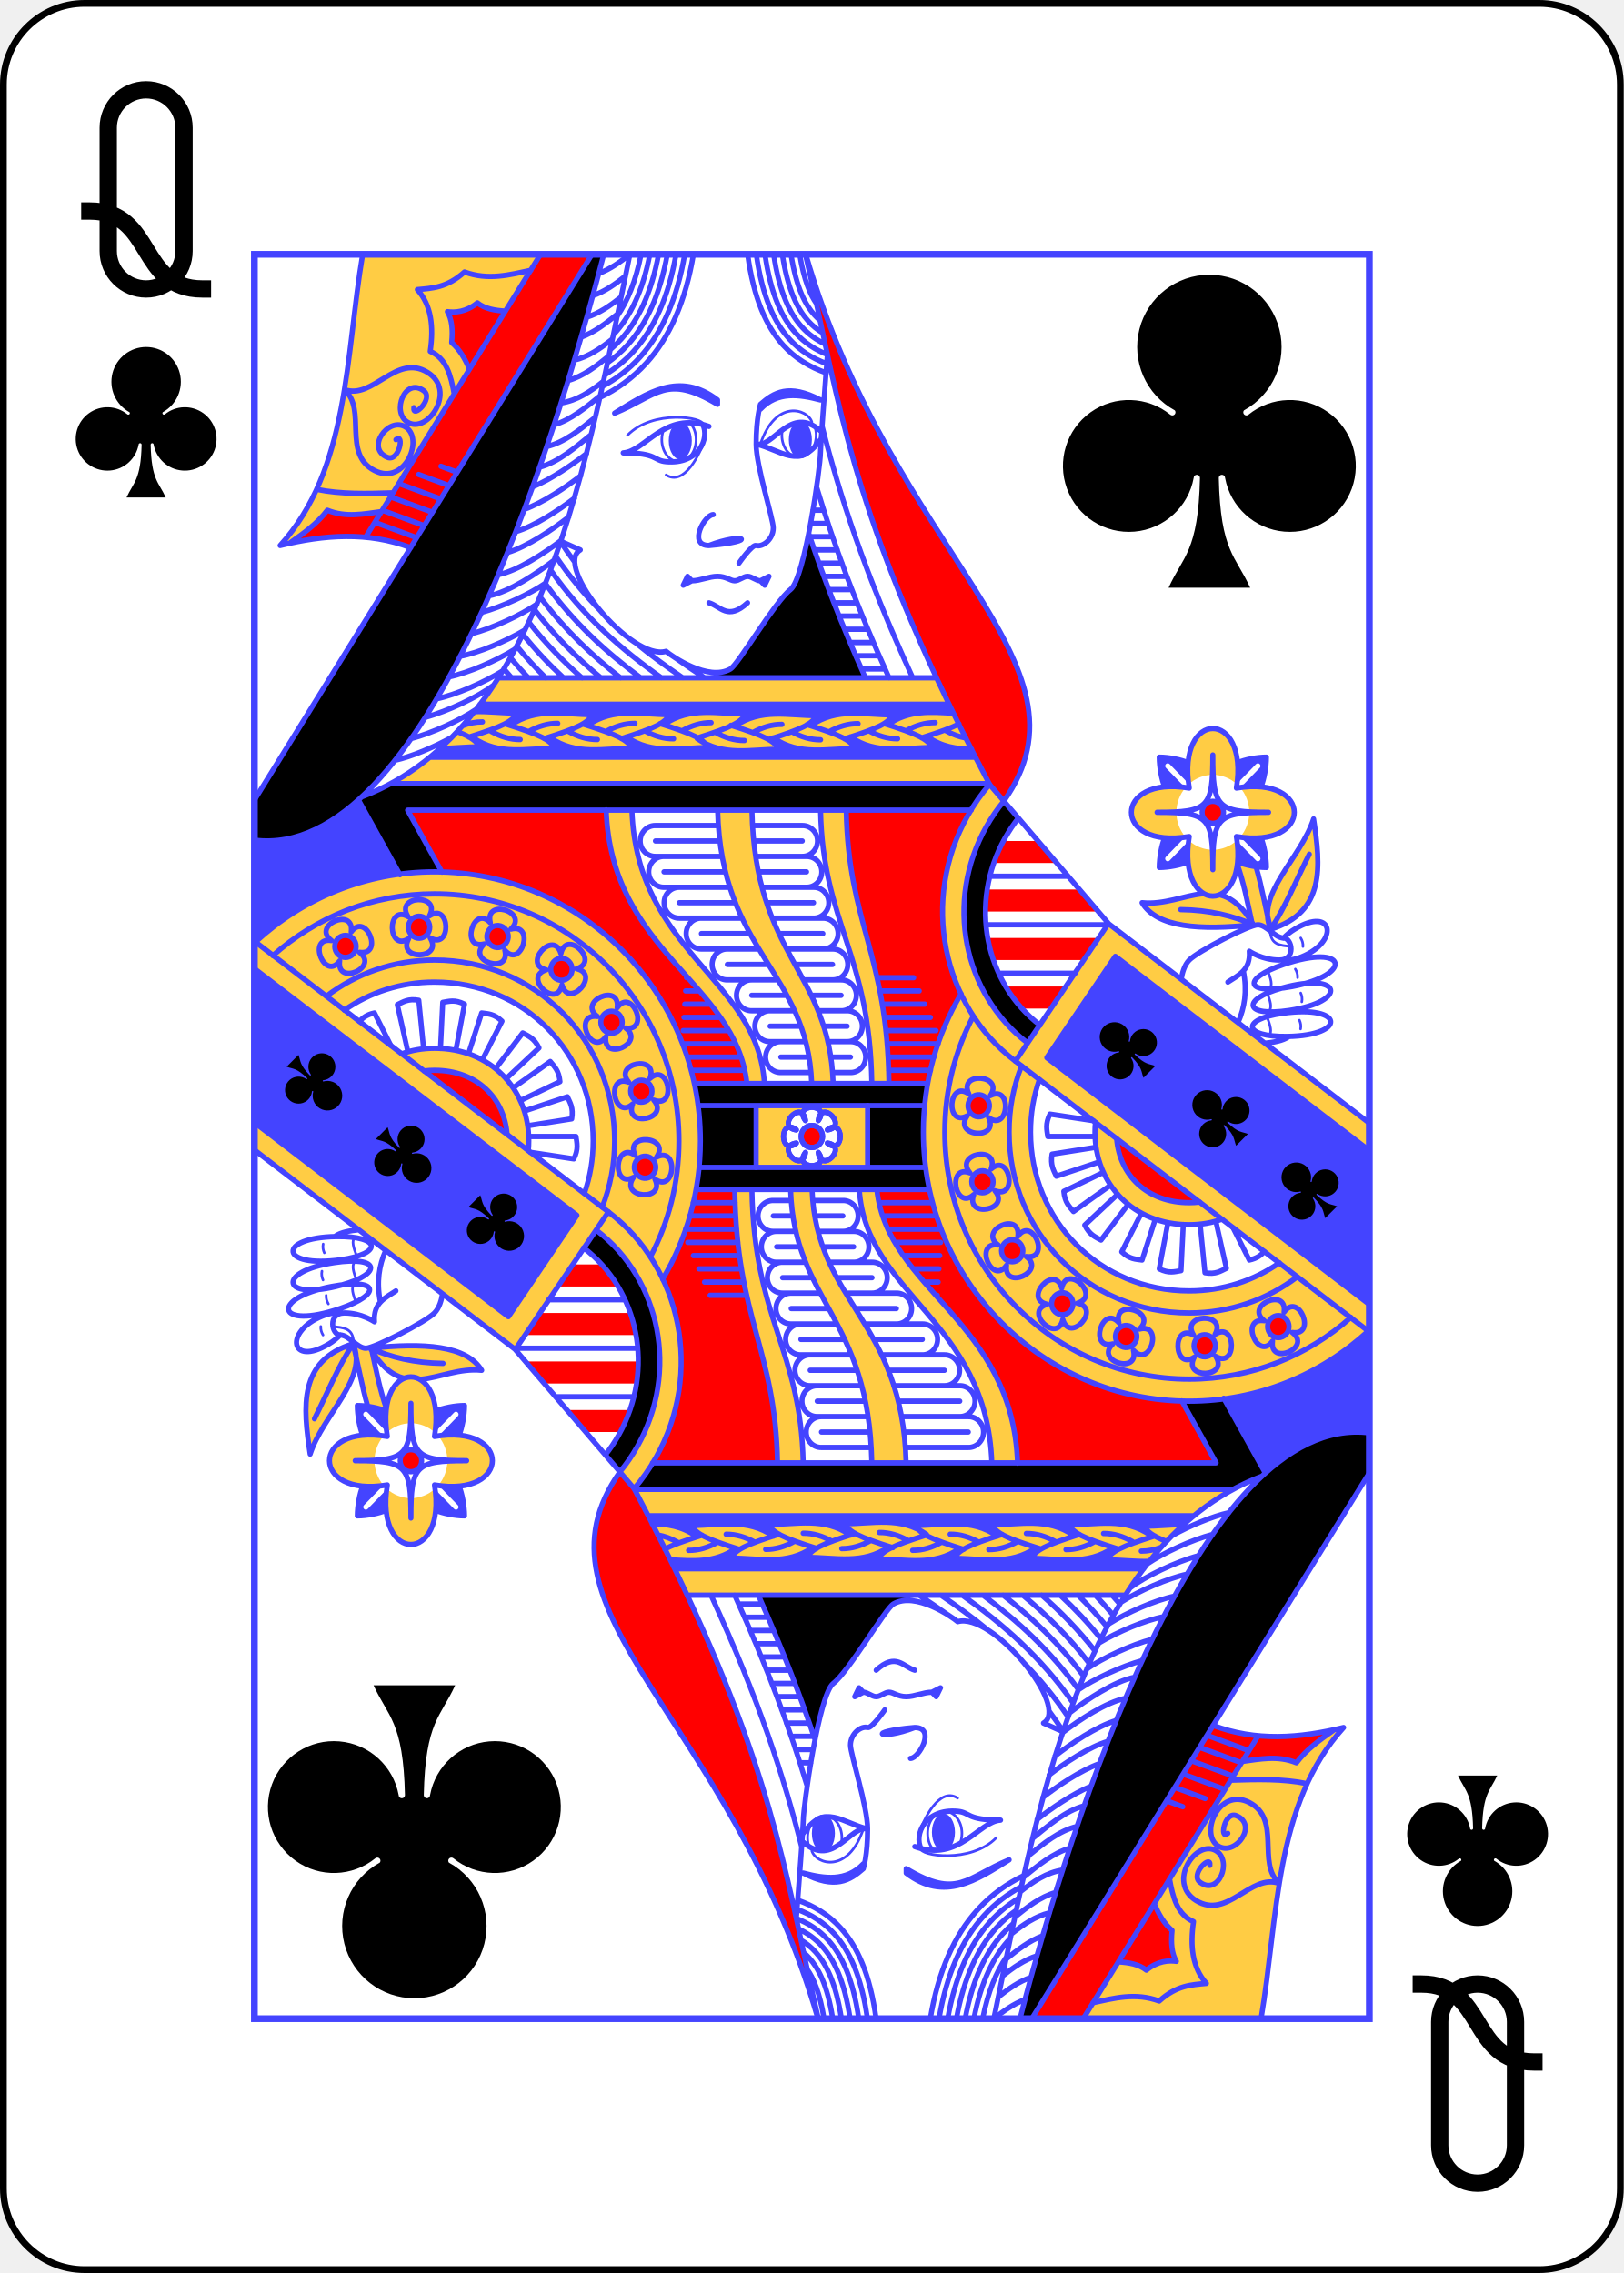
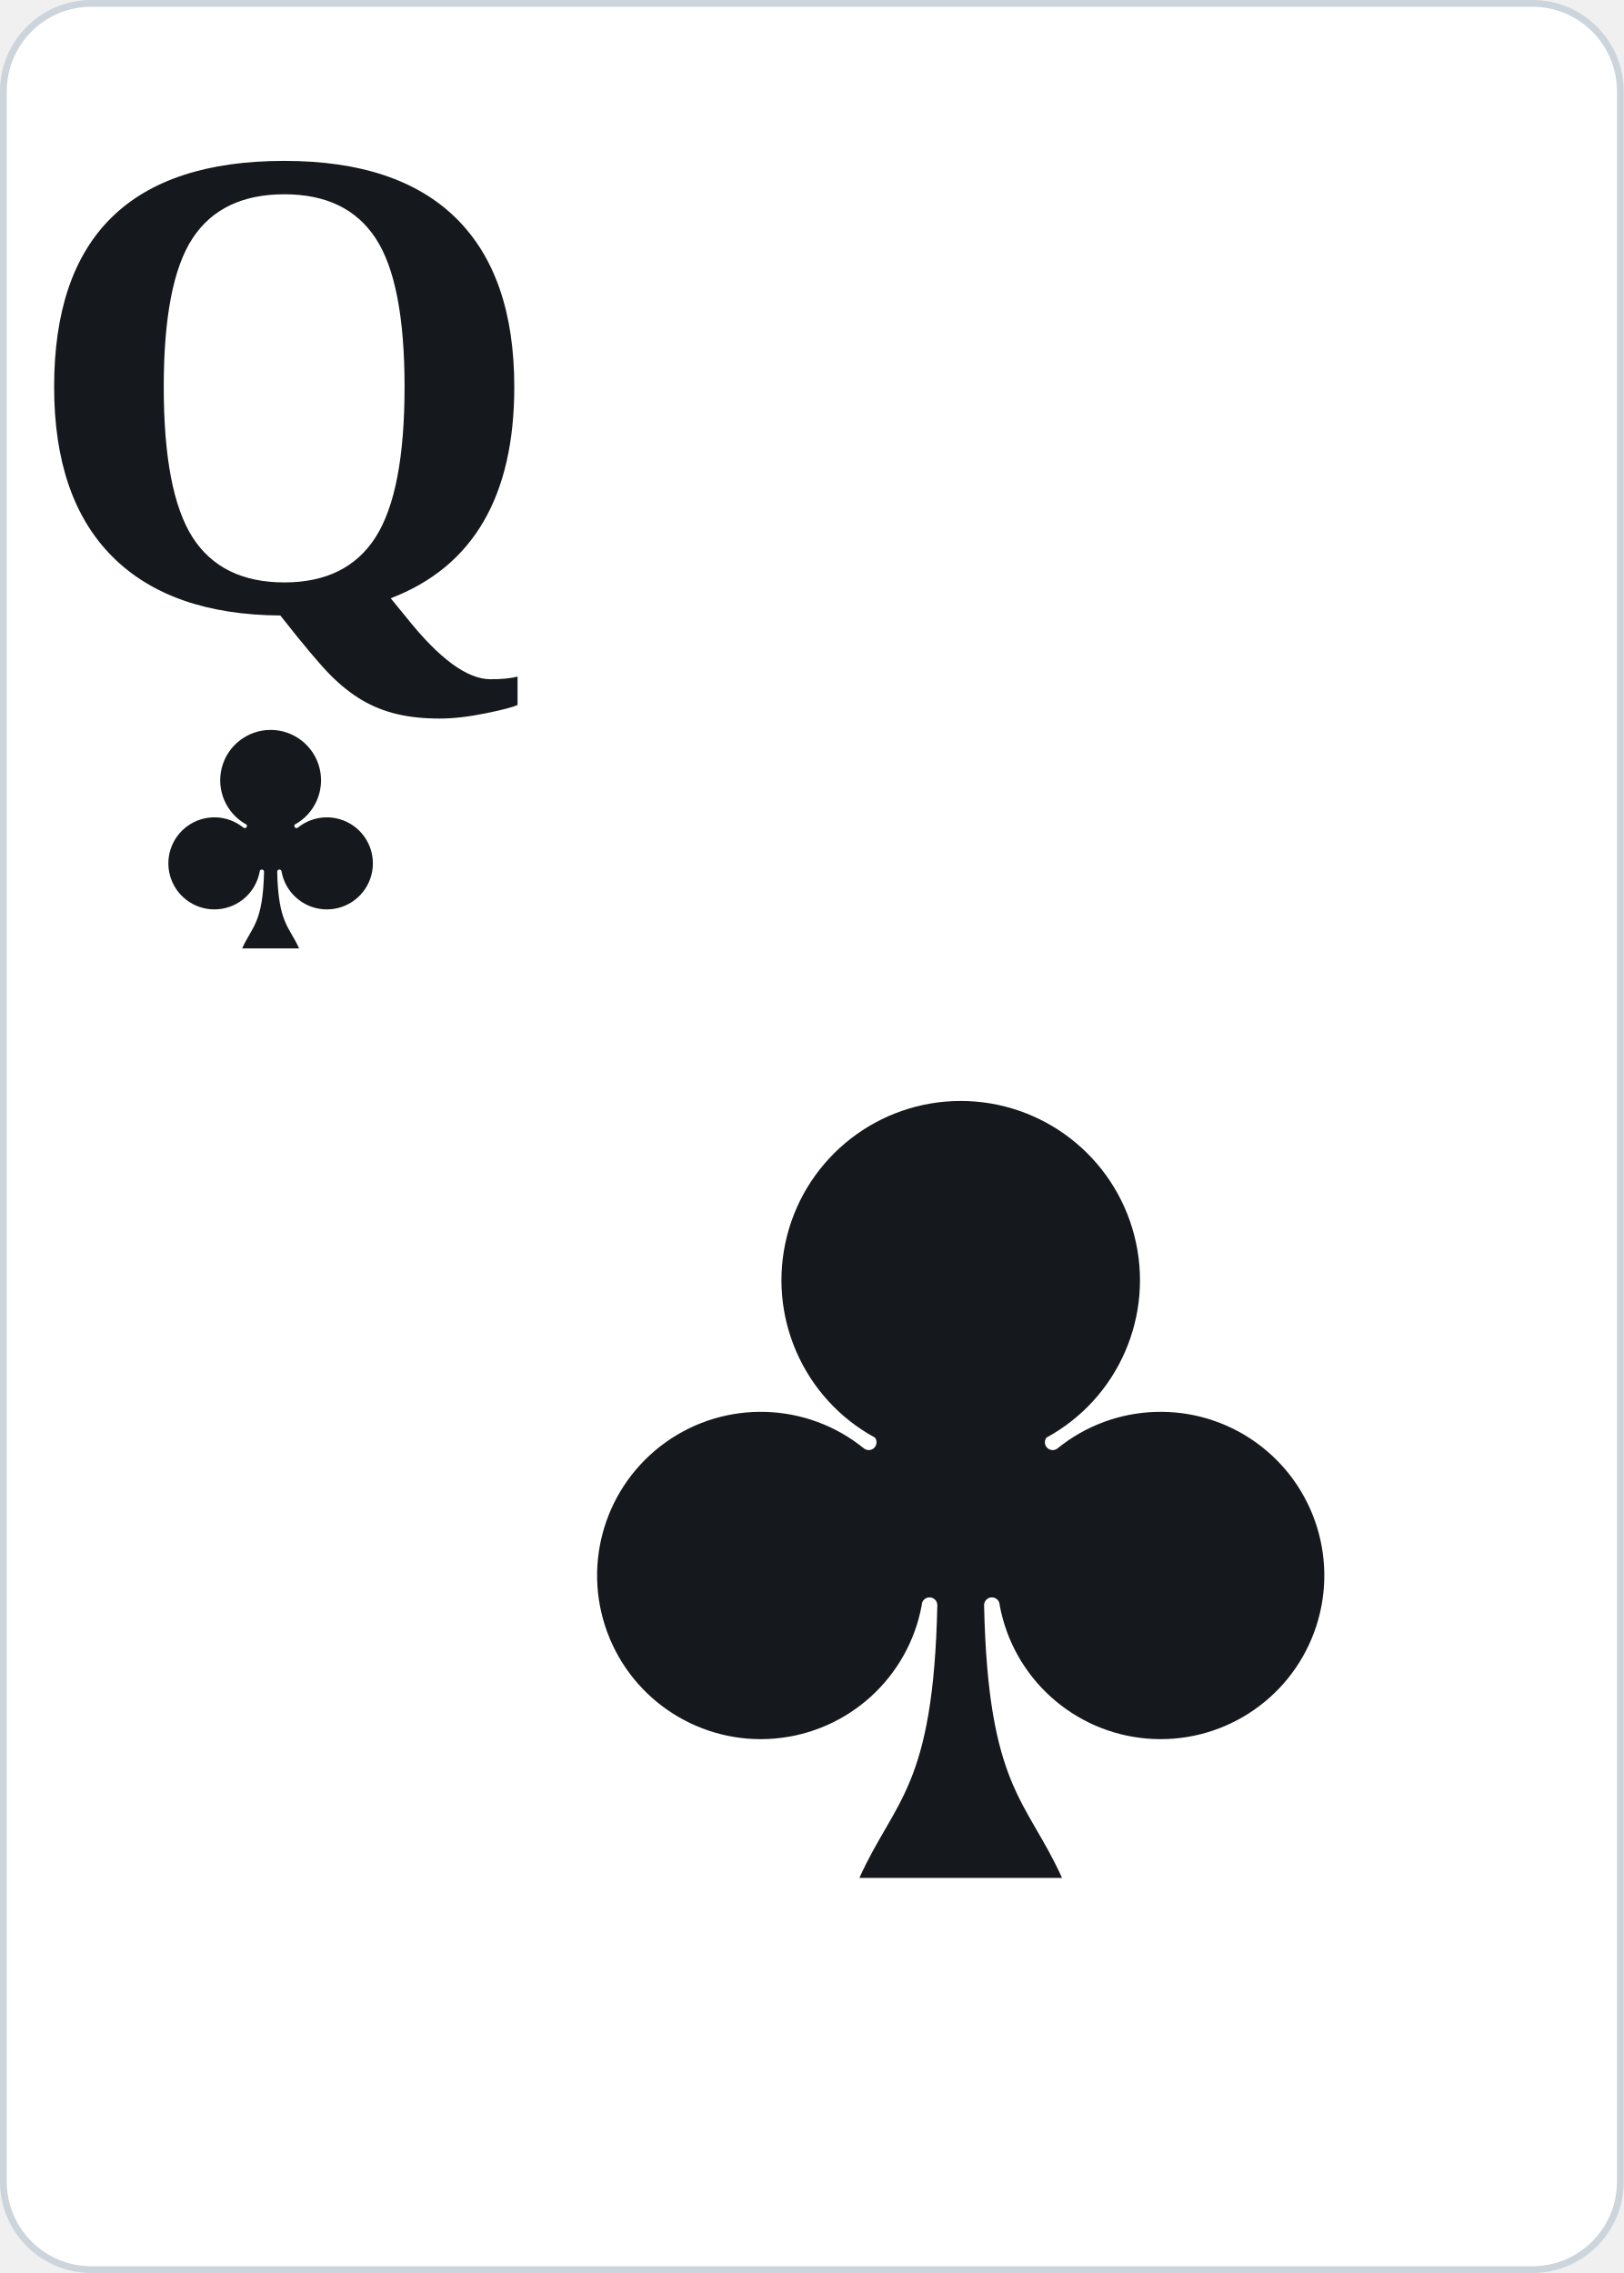
- <svg xmlns="http://www.w3.org/2000/svg" xmlns:xlink="http://www.w3.org/1999/xlink" class="card" face="QC" height="3.5in" preserveAspectRatio="none" viewBox="-120 -168 240 336" width="2.5in">
+ <svg xmlns="http://www.w3.org/2000/svg" xmlns:xlink="http://www.w3.org/1999/xlink" class="card" face="QC" width="2.5in" height="3.5in" viewBox="-120 -168 240 336">
  <defs>
-     <symbol id="VCQ" viewBox="-500 -500 1000 1000" preserveAspectRatio="xMinYMid">
-       <path d="M-260 100C40 100 -40 460 260 460M-175 0L-175 -285A175 175 0 0 1 175 -285L175 285A175 175 0 0 1 -175 285Z" stroke="black" stroke-width="80" stroke-linecap="square" stroke-miterlimit="1.5" fill="none" />
+     <symbol id="pC" viewBox="-600 -600 1200 1200">
+       <path d="M30 150C35 385 85 400 130 500L-130 500C-85 400 -35 385 -30 150A10 10 0 0 0 -50 150A210 210 0 1 1 -124 -51A10 10 0 0 0 -110 -65A230 230 0 1 1 110 -65A10 10 0 0 0 124 -51A210 210 0 1 1 50 150A10 10 0 0 0 30 150Z" fill="#15181c" />
    </symbol>
-     <symbol id="SCQ" viewBox="-600 -600 1200 1200" preserveAspectRatio="xMinYMid">
-       <path d="M30 150C35 385 85 400 130 500L-130 500C-85 400 -35 385 -30 150A10 10 0 0 0 -50 150A210 210 0 1 1 -124 -51A10 10 0 0 0 -110 -65A230 230 0 1 1 110 -65A10 10 0 0 0 124 -51A210 210 0 1 1 50 150A10 10 0 0 0 30 150Z" fill="black" />
-     </symbol>
-     <symbol id="CQ6" preserveAspectRatio="none" viewBox="0 0 1300 2000">
-       <path stroke="#44F" stroke-linecap="round" stroke-linejoin="round" stroke-width="3" fill="none" d="M1184.474,767.204c0.351,15.415 12.042,16.451 23.907,17.267M1181.451,811.742c3.624,9.318 6.246,17.206 2.045,21.086M1180.799,836.888c3.624,9.318 6.246,17.206 2.045,21.086M1180.799,864.63c3.624,9.318 6.246,17.206 2.045,21.086M1213.717,810.276c1.874,2.948 2.833,6.142 2.593,9.658M1220,837.405c1.457,3.175 1.974,6.47 1.259,9.92M1218.488,868.185c1.483,3.163 2.027,6.453 1.341,9.91M1220,775c1.874,2.948 2.833,6.142 2.593,9.658M435,205c29.854,-29.76 89.915,-20.22 87.766,-12.149M480,250c21.575,13.391 40,-25 45,-40M590,215c17.561,-51.28 55,-40 60,-25M507.389,190.373C512.025,194.951 515,202.041 515,210c0,13.807 -8.954,25 -20,25 -11.046,0 -20,-11.193 -20,-25 0,-4.329 0.88,-8.4 2.429,-11.951M653.486,195.441C654.462,198.386 655,201.614 655,205c0,13.807 -8.954,25 -20,25 -11.046,0 -20,-11.193 -20,-25 0,-2.248 0.237,-4.427 0.683,-6.5" />
-       <use xlink:href="#SCQ" height="90" width="90" transform="translate(1017,901)scale(1,0.972)rotate(-45)translate(-45,-45)" />
-       <use xlink:href="#SCQ" height="90" width="90" transform="translate(1125,978)scale(1,0.972)rotate(-45)translate(-45,-45)" />
-       <use xlink:href="#SCQ" height="90" width="90" transform="translate(1229,1060)scale(1,0.972)rotate(-45)translate(-45,-45)" />
-     </symbol>
-     <symbol id="CQ5" preserveAspectRatio="none" viewBox="0 0 1300 2000">
-       <path stroke="#44F" stroke-linecap="round" stroke-linejoin="round" stroke-width="6" fill="none" d="M1300,984.779 996.277,759.002M1.196,779.562C56.29,730.138 129.568,700 210,700c171.208,0 310,136.553 310,305 10e-6,57.291 -16.055,110.892 -43.98,156.687M1.931,780.02l410.831,305.396M513.054,940h271.265M1300,1190.265 923.935,910.712M995.839,758.469 887.238,914.584M1003.748,795.85l-79.783,114.688M857.199,600.859 995.817,758.501M886.75,914.2C801.788,851.428 776.521,731.931 831.679,636.394c7.512,-13.01 16.154,-24.951 25.724,-35.766M901.002,893.651c-74.41,-55.386 -96.537,-160.121 -47.672,-244.758 6.038,-10.457 12.883,-20.13 20.404,-28.982M1004.2,796.043l295.8,219.887M916.148,873.919C851.943,826.128 832.433,735.788 875.199,661.715c4.713,-8.163 9.972,-15.754 15.701,-22.768M995.058,760H853.114M948.905,705H857.469M957.032,815H867.918M856.888,600H158.867M840.923,570H204.844M810,510H262.997M795.06,480H284.483M642.495,0.159C676.821,141.573 688.844,258.107 795.312,480c17.86,37.224 38.379,77.412 62.106,121.181M835.988,630H179.392M690.092,630.29c2.322,128.345 47.798,162.203 49.837,309.394M660.11,630.29c2.786,128.345 57.357,162.203 59.805,309.394M580.102,630.115c3.399,166.062 90.388,181.846 94.73,309.83M540.125,630.107c4.041,161.399 104.662,181.691 109.681,309.838M440.176,630.1c5.673,161.472 146.941,190.921 154.509,309.865M410.168,629.718c5.633,161.815 151.469,195.793 164.083,310.257M517.652,965H781.417M509.15,925l62.516,-10e-6M504.582,910l62.916,1e-5M499.133,895l62.156,1e-5M499.838,880 553.158,880M500.807,865 543.344,865M501.773,850l30.053,-10e-6M502.742,835l16.242,2e-5M739.443,925h48.93M738.811,910h53.465M737.709,895 797.117,895M736.215,880H794.783M734.383,865h53.879M732.031,850h49.707M729.197,835H775.217M725.963,820h42.732M503.709,820l1.689,1e-5M1278.483,1205.026C1228.267,1248.565 1162.43,1275 1090,1275 932.085,1275 805,1149.714 805,995c-10e-6,-47.532 11.992,-92.13 33.2,-131.287M1215.934,1159.081C1180.985,1184.775 1137.859,1200 1090,1200c-118.247,0 -210,-91.356 -210,-205 -10e-6,-26.728 5.074,-51.778 14.401,-74.884M1102.059,1074.276c-3.866,0.477 -7.882,0.724 -12.059,0.724 -49.229,0 -81.28,-31.039 -84.697,-72.551M1128.178,1093.705C1116.585,1097.779 1103.872,1100 1090,1100c-65.355,0 -110,-46.117 -110,-105 0,-3.776 0.184,-7.432 0.545,-10.984M1195.088,1143.205C1165.452,1163.257 1129.736,1175 1090,1175c-105.024,0 -185,-80.047 -185,-180 -10e-6,-21.157 3.582,-40.966 10.251,-59.442M657.5,981.893c3.536,-24.749 35.355,7.071 10.607,10.607 20,-15 20,30 0,15 24.749,3.535 -7.071,35.355 -10.607,10.607 15,20 -30,20 -15,0 -3.536,24.749 -35.355,-7.071 -10.607,-10.607 -20,15 -20,-30 0,-15 -24.749,-3.535 7.071,-35.355 10.607,-10.607 -15,-20 30,-20 15,0v0M662.5,1000A12.5,12.5 0 0 1 650,1012.5 12.5,12.5 0 0 1 637.5,1000 12.5,12.5 0 0 1 650,987.5 12.5,12.5 0 0 1 662.5,1000v0M585,965v70M218.769,700.347 178.628,630.099M169.752,703.316 121.678,619.187M393.636,-1.6083941e-4 -3.6588575e-4,618.572M182.285,332.461C132.42,314.002 81.424,317.784 30,330 110.68,243.29 106.097,115.712 126.231,-0.019M333.636,-1.381201e-4 129.949,320.081M407.504,-0.495C347.657,225.87 197.332,687.942 0.002,664.067M437.92,-0.377C389.737,223.713 339.24,535.909 125.687,614.725M140.371,303.704l48.889,17.46M149.074,290.027l48.888,17.46M158.703,274.894l48.889,17.46M168.334,259.762l48.889,17.46M191.5,249.464l35.351,12.625M217.5,240.178l18.981,6.779M41.885,326.784C57.688,315.967 73.403,305.062 85,290c21.739,8.59 42.457,4.21 63.307,1.516M72.987,266.426c27.732,5.564 57.993,4.792 88.322,3.845M105.351,153.767C131.238,176.184 102.29,226.145 140,245c36.056,18.028 59.083,-37.958 35,-50 -20,-10 -45,25 -20,35 14.131,5.652 20.131,-28.64 10,-20M105.154,153.345c33.418,11.492 60.155,-41.413 96.812,-19.505 34.602,20.681 -0.183,70.226 -23.296,56.412 -19.194,-11.472 -3.156,-51.381 18.729,-35.696 12.371,8.866 -13.299,32.383 -11.472,19.194M232.953,158.421C229.172,137.653 224.093,117.97 205,110c4.185,-27.894 1.423,-52.339 -15,-70 17.356,-1.619 34.466,-1.969 55,-20 27.97,9.931 52.531,3.199 77.423,-1.913M250.778,130.151C245.718,118.856 239.783,108.146 230,100c1.504,-14.349 0.287,-26.396 -5,-35 8.496,1.206 21.772,0.599 35,-10 8.991,6.928 20.596,8.627 32.671,9.386M394.495,46.885c13.934,-4.563 26.21,-13.093 38.203,-22.3M387.56,71.24C402.284,66.86 415.129,57.983 427.663,48.362M380.892,93.913c15.639,-5.459 29.216,-15.853 42.72,-26.421M372.922,119.952c16.641,-3.748 30.812,-13.406 44.601,-23.982M365.915,142.958c17.686,-4.808 32.63,-16.179 47.473,-27.792M357.527,168.441c18.785,-2.66 34.356,-13.013 49.436,-24.542M349.336,193.211c19.367,-5.353 37.923,-20.228 54.055,-33.012M340.81,217.826c20.312,-4.34 39.847,-19.82 56.77,-33.234M332.495,241.19c21.753,-5.309 42.553,-23.03 60.13,-36.835M324.415,263.521c21.962,-8.66 47.288,-25.829 63.013,-37.795M314.768,288.99c22.178,-7.638 48.957,-25.451 65.936,-38.211M304.756,314.31c22.09,-6.185 50.266,-24.471 68.662,-38.076M295.016,337.987c23.379,-6.632 53.476,-26.685 71.603,-40.397M284.235,363.121c22.643,-4.32 53.991,-24.473 73.969,-39.228M273.576,386.992c23.431,-4.181 56.539,-25.801 76.566,-40.791M264.803,405.875c24.057,-6.308 56.528,-20.98 74.839,-33.277M252.972,430.092c24.159,-6.009 57.732,-21.062 76.538,-33.656M239.792,455.583c21.064,-3.607 53.839,-17.136 75.832,-29.886M226.997,478.928c22.278,-4.36 55.94,-18.663 77.112,-31.55M212.379,503.852c22.427,-4.477 56.123,-18.85 77.147,-31.73M199.124,524.801c26.144,-6.728 62.615,-23.588 79.85,-36.518M182.562,548.944c24.044,-5.904 57.633,-20.912 76.609,-33.531M163.805,573.558c19.156,-4.09 45.851,-14.943 66.056,-25.885M661.877,194.546c20.526,78.558 49.889,167.389 105.543,285.038M668.153,113.288C665.264,149.955 660,217.745 660,225c0,15 -18.164,142.538 -35,155 -17.901,13.25 -60.727,84.764 -70,90 -25.806,14.571 -68.619,-14.676 -75,-20 -40.525,11.388 -131.542,-97.081 -100,-115l-23.233,-9.957M655.865,264.818c19.063,61.807 45.052,131.477 84.196,215.326M646.267,316.049c16.729,48.809 37.961,102.625 66.08,163.751M735.424,470H707.98M728.566,455 701.295,455M721.896,440H694.609M715.338,425 688.229,425M708.979,410 681.984,410M702.721,395 675.74,395M696.697,380H669.891M690.744,365 664.092,365M685.219,350H658.398M679.719,335H653.039M674.219,320H647.68M669.021,305 649.015,305M663.856,290H651.067M403.081,403.569C384.659,385.28 367.245,364.973 351.203,341.917M499.647,480.085C480.8,467.686 462.295,454.602 444.405,440.286M474.764,480.089C427.465,447.622 382.831,409.814 345.322,357.736M450.501,480.066C410.107,450.979 372.044,417.225 339.195,373.028M427.075,480.151C393.178,454.454 361.2,424.911 332.919,387.965M404.064,480.012C376.394,457.835 350.201,432.699 326.497,402.577M382.141,480.187C360.128,461.526 339.177,440.738 319.823,416.75M360.497,480.02c-16.625,-14.96 -32.567,-31.29 -47.58,-49.479M339.916,480.219C328.144,468.99 316.755,456.994 305.841,444.047M319.538,480.013C312.35,472.723 305.322,465.114 298.475,457.142M299.983,480.027c-3.088,-3.326 -6.143,-6.717 -9.163,-10.178M373.426,348.627c-5.559,-7.233 -10.976,-14.751 -16.237,-22.58M525,480c-11.007,-6.987 -21.924,-14.154 -32.698,-21.608M400,550c-11.508,0.084 -22.758,-3.17 -33.797,-9.171M344.866,547.812C375.596,568.645 408.061,559.823 440,560c-4.364,-9.305 -15.999,-15.118 -55.824,-27.242M443.765,531.706c-11.508,-0.084 -22.758,3.17 -33.797,9.171M388.631,533.894c30.729,-20.833 63.195,-12.011 95.134,-12.188 -4.364,9.305 -15.999,15.118 -55.824,27.242M488.797,549.171C477.289,549.256 466.039,546.001 455,540M433.663,546.983c30.729,20.833 63.195,12.011 95.134,12.188 -4.364,-9.305 -15.999,-15.118 -55.824,-27.242M532.562,530.878c-11.508,-0.084 -22.758,3.17 -33.797,9.171M477.428,533.065c30.729,-20.833 63.195,-12.011 95.134,-12.188 -4.364,9.305 -15.999,15.118 -55.824,27.242M571.369,551.106c-11.508,0.084 -22.758,-3.17 -33.797,-9.171M516.235,548.918c30.729,20.833 63.195,12.011 95.134,12.188 -4.364,-9.305 -15.999,-15.118 -55.824,-27.242M615.134,532.812c-11.508,-0.084 -22.758,3.17 -33.797,9.171M560,535c30.729,-20.833 63.195,-12.011 95.134,-12.188 -4.364,9.305 -15.999,15.118 -55.824,27.242M660.165,550.277c-11.508,0.084 -22.758,-3.17 -33.797,-9.171M605.032,548.089c30.729,20.833 63.195,12.011 95.134,12.188 -4.364,-9.305 -15.999,-15.118 -55.824,-27.242M703.93,531.983c-11.508,-0.084 -22.758,3.17 -33.797,9.171M648.797,534.171c30.729,-20.833 63.195,-12.011 95.134,-12.188 -4.364,9.305 -15.999,15.118 -55.824,27.242M750.032,549.122c-11.508,0.084 -22.758,-3.17 -33.797,-9.171M694.898,546.935c30.729,20.833 63.195,12.011 95.134,12.188 -4.364,-9.305 -15.999,-15.118 -55.824,-27.242M793.797,530.829C782.289,530.744 771.039,533.999 760,540M738.663,533.017c24.743,-16.774 50.612,-14.322 76.425,-12.823M821.53,532.19c-8.333,4.473 -21.699,9.226 -43.558,15.881M310,550c-11.508,0.084 -22.758,-3.17 -33.797,-9.171M254.866,547.812c30.729,20.833 63.195,12.011 95.134,12.188 -4.364,-9.305 -15.999,-15.118 -55.824,-27.242M353.765,531.706c-11.508,-0.084 -22.758,3.17 -33.797,9.171M298.631,533.894c30.729,-20.833 63.195,-12.011 95.134,-12.188 -4.364,9.305 -15.999,15.118 -55.824,27.242M256.89,518.377c16.295,-0.549 32.754,1.711 49.075,1.62 -4.364,9.305 -15.999,15.118 -55.824,27.242M265.966,529.997c-7.813,-0.057 -15.508,1.425 -23.098,4.26M218.576,559.997c14.509,-0.011 29.121,-1.787 43.624,-1.706 -2.955,-6.301 -9.244,-11 -25.362,-17.143M829.563,548.283c-7.888,-1.319 -15.66,-4.163 -23.328,-8.332M784.898,546.935c16.734,11.345 33.983,13.895 51.381,13.894M981.427,1012.159 930,1020c-2.197,12.537 1.914,18.211 5,25l50.346,-16.208M990.046,1040.577l-46.358,21.575c1.13,12.678 6.571,17.092 11.312,22.848l43.329,-29.894M1006.604,1065.375l-38.486,35.021c5.78,11.339 12.476,13.403 19.023,16.974l31.678,-40.556M1034.28,1086.789l-23.009,43.889c9.355,8.631 16.351,8.244 23.73,9.322l15.424,-46.379M1065.125,1097.582 1055,1150c11.46,5.538 18.041,3.134 25.415,2.02l2.627,-52.328M1102.68,1099.282l5.642,55.094c12.536,2.204 18.212,-1.903 25.003,-4.985l-12.301,-53.516M978.19,982.094l-50.64,-7.461C921.774,985.975 924.04,992.604 925,1000h55.238M857.014,966.163a12.5,12.5 0 0 1 -13.44,11.484 12.5,12.5 0 0 1 -11.484,-13.44 12.5,12.5 0 0 1 13.44,-11.484 12.5,12.5 0 0 1 11.484,13.44v0M831.113,976.668c-26.097,12.998 -21.794,-41.833 1.956,-24.923 -12.998,-26.097 41.833,-21.794 24.923,1.956 26.097,-12.998 21.794,41.833 -1.956,24.923 12.998,26.097 -41.833,21.794 -24.923,-1.956v0M861.192,1049.113a12.5,12.5 0 0 1 -10.094,14.513 12.5,12.5 0 0 1 -14.513,-10.094 12.5,12.5 0 0 1 10.094,-14.513 12.5,12.5 0 0 1 14.513,10.094v0M838.795,1065.835c-21.955,19.183 -31.676,-34.951 -4.419,-24.606 -19.183,-21.955 34.951,-31.676 24.606,-4.419 21.955,-19.183 31.676,34.951 4.419,24.606 19.183,21.955 -34.951,31.676 -24.606,4.419v0M895.081,1124.589a12.5,12.5 0 0 1 -6.573,16.41 12.5,12.5 0 0 1 -16.41,-6.573 12.5,12.5 0 0 1 6.573,-16.41 12.5,12.5 0 0 1 16.41,6.573v0M877.016,1145.918c-17.081,23.627 -38.723,-26.936 -9.837,-22.983 -23.627,-17.081 26.936,-38.723 22.983,-9.837 17.081,-23.627 38.723,26.936 9.837,22.983 23.627,17.081 -26.936,38.723 -22.983,9.837v0M950.483,1180.394a12.5,12.5 0 0 1 0.621,17.667 12.5,12.5 0 0 1 -17.667,0.621 12.5,12.5 0 0 1 -0.621,-17.667 12.5,12.5 0 0 1 17.667,-0.621v0M942.581,1207.205c-6.074,28.515 -46.306,-8.986 -18.287,-17.046 -28.515,-6.074 8.986,-46.306 17.046,-18.287 6.074,-28.515 46.306,8.986 18.287,17.046 28.515,6.074 -8.986,46.306 -17.046,18.287v0M1020,1214.696a12.5,12.5 0 0 1 8.413,15.547 12.5,12.5 0 0 1 -15.547,8.414 12.5,12.5 0 0 1 -8.413,-15.547 12.5,12.5 0 0 1 15.547,-8.414v0M1024.847,1242.223c7.243,28.241 -45.471,12.547 -23.961,-7.133 -28.241,7.243 -12.547,-45.471 7.133,-23.961 -7.243,-28.241 45.471,-12.547 23.961,7.133 28.241,-7.243 12.547,45.471 -7.133,23.961v0M1107.582,1224.717a12.5,12.5 0 0 1 12.909,12.078 12.5,12.5 0 0 1 -12.078,12.909 12.5,12.5 0 0 1 -12.909,-12.078 12.5,12.5 0 0 1 12.078,-12.909v0M1120.906,1249.287c15.823,24.488 -39.147,26.316 -24.986,0.831 -24.488,15.823 -26.316,-39.147 -0.831,-24.986 -15.823,-24.488 39.147,-26.316 24.986,-0.831 24.488,-15.823 26.316,39.147 0.831,24.986v0M1189.011,1203.936a12.5,12.5 0 0 1 16.366,6.681 12.5,12.5 0 0 1 -6.681,16.367 12.5,12.5 0 0 1 -16.366,-6.681 12.5,12.5 0 0 1 6.681,-16.367v0M1210.221,1222.141c23.514,17.236 -27.19,38.545 -23.048,9.686 -17.236,23.514 -38.545,-27.19 -9.686,-23.048 -23.514,-17.236 27.19,-38.545 23.048,-9.686 17.236,-23.514 38.544,27.191 9.686,23.048v0M1141.176,1103.578 1160,1140c9.205,-1.875 13.674,-5.58 17.47,-9.545M642.958,0.142C744.826,342.337 988.87,461.555 873.734,619.912M1090,605c-15,-90 70,-90 55,0 90,-15 90,70 0,55 15,90 -70,90 -55,0 -90,15 -90,-70 0,-55v0M1117.5,567.5c0,60 5,65 65,65 -60,0 -65,5 -65,65 0,-60 -5,-65 -65,-65 60,0 65,-5 65,-65v0M1130,632.5a12.5,12.5 0 0 1 -12.5,12.5 12.5,12.5 0 0 1 -12.5,-12.5 12.5,12.5 0 0 1 12.5,-12.5 12.5,12.5 0 0 1 12.5,12.5v0M1061.282,603.639C1057.788,595.19 1055,581.201 1055,570c11.201,0 25.19,2.788 33.639,6.282M1146.361,576.282C1154.81,572.788 1168.799,570 1180,570c0,11.201 -2.788,25.19 -6.282,33.639M1061.282,661.361C1057.788,669.81 1055,683.799 1055,695c11.201,0 25.19,-2.788 33.639,-6.282M1146.361,688.718C1154.81,692.212 1168.799,695 1180,695c0,-11.201 -2.788,-25.19 -6.282,-33.639M1080.719,821.783c1.01,-6.686 3.439,-15.941 9.281,-21.783 10,-10 70,-40 80,-40 10,0 20,15 30,15 10,0 15,25 -5,25 -20,0 -35,-10 -35,-10 1.742,21.621 -12.85,27.104 -25,35M1153.114,812.229c4.683,23.139 1.313,41.743 -5.947,58.157M1200,805c75,-25 81.847,11.93 10,25 -54.999,10.005 -59.523,-8.492 -10,-25v0M1198.2,831.716c70.636,-18.931 77.553,15.292 8.552,25.39 -52.822,7.73 -56.804,-12.458 -8.552,-25.39v0M1199.296,860.311c71.881,-9.683 74.714,25.171 5.475,26.3 -53.004,0.864 -54.578,-19.685 -5.475,-26.3v0M1199.897,775.225c3.316,-3.587 7.774,-7.17 13.406,-10.444 45.029,-26.181 52.141,14.277 7.592,31.666 -9.145,3.569 -16.142,4.234 -20.894,2.949M1185,765c-18.207,-39.306 35,-80 50,-125 8.442,53.825 13.58,106.049 -50,125v0M1185,765c17.822,-26.387 30.237,-56.503 45,-85M1125.86,726.041c13.272,3.425 26.206,12.941 39.14,33.959 -62.532,6.437 -112.583,3.272 -130,-25 25.777,2.578 48.897,-8.134 70.729,-10.211M1165,760c-24.021,-10.251 -51.599,-16.772 -85,-17.184M666.518,134.316C647.639,127.754 630.732,118.154 616.43,102.822 597.241,82.252 582.223,50.736 575.104,0.061M667.285,123.989C650.636,117.898 636.137,109.287 623.742,96 606.437,77.449 592.214,48.551 585.214,0.12M668.084,113.623C653.746,108.057 641.581,100.464 631.055,89.18 615.61,72.623 602.196,46.311 595.329,0.175M662.525,88.967C656.23,85.323 650.732,80.953 645.68,75.537 633.874,62.881 622.123,41.64 615.573,0.255M665.31,101.621C654.957,96.853 646.173,90.725 638.367,82.357 624.756,67.766 612.167,44.009 605.449,0.221M659.451,74.771c-2.266,-1.844 -4.403,-3.852 -6.459,-6.056C642.959,57.96 632.065,39.196 625.703,0.27M511.871,0.155C502.759,53.1 484.3,93.966 456.903,123.336c-16.31,17.484 -34.989,29.931 -54.087,38.912M501.725,0.145C492.765,50.874 475.114,89.152 449.59,116.514c-13.337,14.297 -28.342,25.033 -43.924,33.185M491.572,0.122C482.778,48.601 465.949,84.318 442.278,109.693c-10.328,11.072 -21.714,19.879 -33.646,26.941M481.414,0.081C472.801,46.273 456.807,79.457 434.965,102.871c-7.229,7.749 -15.006,14.317 -23.161,19.911M423.176,69.886C434.983,53.128 444.586,30.717 450.845,0.143M471.251,0.019C462.837,43.888 447.688,74.573 427.653,96.051c-4.039,4.329 -8.259,8.265 -12.634,11.848M461.061,0.045C452.605,42.781 437.685,71.417 418.627,91.028M655.237,55.686C648.148,45.764 640.757,29.54 635.816,0.141M401.712,21.587C414.795,16.883 426.445,8.747 437.839,0M420,180c37.87,-22.798 75.447,-48.05 120,-15v5c-60,-35 -70,-10 -120,10v0M590,170l-0.003,5.472C610,155 635.344,158.686 660,165c-37.171,-18.904 -54.466,-8.261 -70,5v0M590,170c0,0 -5,15 -5,45 0,25 20,85 20,95 0,13.032 -12.277,22.123 -20,20 -4.821,-1.326 -20,20 -20,20M535,295c-10,0 -30,35 -5,35 40,-15 60,-5 0,0M505,365l-5,10 10,-5 -5,-5v0M600,365l-5,10 -5,-5 10,-5v0M510,370c10,0 20,-5 30,-5 10,0 15,5 20,5 5,0 10,-5 15,-5 5,0 10,5 15,5M530,395c13.51,3.754 21.865,20.501 45,0M530,195c-52.197,-18.082 -74.36,28.531 -100,30 40,0 35.054,8.73 50,10 38.304,3.254 50.908,-26.427 42.668,-42.342M660,200c-35,-30 -55,20 -75,15 29.239,6.592 50,30 75,-5M1162.673,755.563c-4.946,-21.883 -9.234,-43.761 -16.584,-63.761M1185,765c-6.227,-23.877 -10.324,-48.418 -17.233,-71.138M1205.848,886.953c-6.148,4.441 -17.953,6.431 -27.298,7.323M582.359,665l56.467,2e-5M587.832,700l55.961,-10e-6M597.332,735l54.646,-1e-5M611.74,770h51.09M630.273,805l43.852,-2e-5M649.182,840l34.961,4e-5M663.686,875h27.432M671.883,910l23.131,-3e-5M584.551,682.5h54.275c9.762,0.138 17.749,-7.737 17.749,-17.5 0,-9.763 -7.987,-17.638 -17.749,-17.5h-56.467M592.025,717.5l51.768,2e-5c9.762,0.138 17.749,-7.737 17.749,-17.5 0,-9.763 -7.987,-17.638 -17.749,-17.5h-55.961M603.898,752.5l48.08,-10e-6c9.762,0.138 17.749,-7.737 17.749,-17.5 0,-9.763 -7.987,-17.638 -17.749,-17.5h-54.646M620.682,787.5l42.148,-10e-6c9.762,0.138 17.749,-7.737 17.749,-17.5 0,-9.763 -7.987,-17.638 -17.749,-17.5h-51.09M639.986,822.5 674.125,822.5c9.762,0.138 17.749,-7.737 17.749,-17.5 0,-9.763 -7.987,-17.638 -17.749,-17.5h-43.852M657.187,857.5l26.955,10e-6c9.762,0.138 17.749,-7.737 17.749,-17.5 0,-9.763 -7.987,-17.638 -17.749,-17.5h-34.961M668.555,892.5l22.563,10e-6c9.762,0.138 17.749,-7.737 17.749,-17.5 0,-9.763 -7.987,-17.638 -17.749,-17.5h-27.432M674.111,927.5l20.902,-10e-6c9.762,0.138 17.749,-7.737 17.749,-17.5 0,-9.763 -7.987,-17.638 -17.749,-17.5h-23.131M467.6,665l75.16,-10e-6M477.541,700l71.77,2e-5M495.436,735h65.541M521.162,770h56.842M551.424,805 599.338,805M579.857,840 620.77,840M601.25,875h35.867M613.795,910h32.811M541.008,647.5 467.6,647.5c-9.762,-0.138 -17.749,7.737 -17.749,17.5 0,9.763 7.987,17.638 17.749,17.5h75.16M545.449,682.5h-67.908c-9.762,-0.138 -17.749,7.737 -17.749,17.5 0,9.763 7.987,17.638 17.749,17.5h71.77M554.584,717.5l-59.148,10e-6c-9.762,-0.138 -17.749,7.737 -17.749,17.5 0,9.763 7.987,17.638 17.749,17.5h65.541M568.793,752.5l-47.631,-2e-5c-9.762,-0.138 -17.749,7.737 -17.749,17.5 0,9.763 7.987,17.638 17.749,17.5h56.842M588.367,787.5 551.424,787.5c-9.762,-0.138 -17.749,7.737 -17.749,17.5 0,9.763 7.987,17.638 17.749,17.5h47.914M610.391,822.5l-30.533,-2e-5c-9.762,-0.138 -17.749,7.737 -17.749,17.5 0,9.763 7.987,17.638 17.749,17.5h40.912M629.789,857.5 601.25,857.5c-9.762,-0.138 -17.749,7.737 -17.749,17.5 0,9.763 7.987,17.638 17.749,17.5h35.867M642.633,892.5l-28.838,-2e-5c-9.762,-0.138 -17.749,7.737 -17.749,17.5 0,9.763 7.987,17.638 17.749,17.5h32.811" />
-     </symbol>
-     <symbol id="CQ4" preserveAspectRatio="none" viewBox="0 0 1300 2000">
-       <path fill="black" d="M393.637,0 0,618.572v45.486C197.241,687.924 347.448,226.477 407.35,0ZM646.217,316.484C639.936,347.246 632.342,374.565 625,380c-17.901,13.25 -60.727,84.764 -70,90 -5.433,3.068 -11.62,4.193 -18.062,4.008L538.178,480 711.879,479.9C684.228,418.674 662.996,364.858 646.217,316.484ZM158.996,599.918c-10.551,5.538 -21.688,10.518 -33.309,14.807l-4.01,4.463 47.604,83.805C182.286,700.909 196.035,700 210,700c2.949,0 5.888,0.041 8.793,0.234l-39.783,-70.186 656.879,-0.268c6.402,-10.604 13.643,-20.259 21.256,-29.467zm714.738,19.994c-7.522,8.852 -14.367,18.523 -20.404,28.98 -48.865,84.637 -26.738,189.372 47.672,244.758l15.146,-19.732c-64.205,-47.79 -83.715,-138.13 -40.949,-212.203 4.713,-8.163 9.972,-15.753 15.701,-22.768zM512.967,939.855C517.543,960.745 520,982.591 520,1005c0,9.936 -0.483,19.761 -1.422,29.727l66.41,0.273 -0.205,-70 196.674,-0.076c0.87,-8.408 2.041,-16.642 3.201,-24.844z" />
-     </symbol>
-     <symbol id="CQ3" preserveAspectRatio="none" viewBox="0 0 1300 2000">
-       <path fill="#44F" d="M636.568,188.838A13.432,21.162 0 0 0 623.135,210 13.432,21.162 0 0 0 636.568,231.162 13.432,21.162 0 0 0 650,210 13.432,21.162 0 0 0 636.568,188.838Zm-140,1.209a13.432,21.162 0 0 0 -13.434,21.162 13.432,21.162 0 0 0 13.434,21.162A13.432,21.162 0 0 0 510,211.209 13.432,21.162 0 0 0 496.568,190.047ZM263.244,509.838c-3.327,4.334 -6.738,8.583 -10.23,12.75l3.877,-4.211c2.037,-0.069 4.076,-0.093 6.117,-0.084 1.932,0.009 3.867,0.053 5.803,0.113 0.733,0.023 1.468,0.057 2.201,0.086 1.135,0.044 2.27,0.087 3.406,0.143 3.839,0.188 7.682,0.421 11.523,0.648 0.697,0.041 1.393,0.081 2.09,0.121 1.316,0.075 2.631,0.142 3.947,0.209 0.766,0.039 1.533,0.079 2.299,0.113 1.255,0.057 2.51,0.098 3.764,0.139 0.775,0.025 1.55,0.058 2.324,0.076 0.202,0.005 0.404,0.008 0.605,0.012 1.666,0.034 3.331,0.054 4.994,0.045 -0.136,0.291 -0.278,0.577 -0.43,0.861 -0.151,0.284 -0.31,0.564 -0.477,0.842 -0.047,0.079 -0.102,0.156 -0.15,0.234 -0.295,0.474 -0.609,0.941 -0.957,1.4 -10e-4,0.002 -0.002,0.004 -0.004,0.006 -0.202,0.266 -0.413,0.529 -0.635,0.791 -0.002,0.003 -0.004,0.005 -0.006,0.008 -0.221,0.261 -0.452,0.522 -0.693,0.779l-0.008,0.008c-0.242,0.258 -0.494,0.513 -0.758,0.768 -0.003,0.003 -0.006,0.007 -0.01,0.01 -0.263,0.254 -0.538,0.506 -0.824,0.758 -0.58,0.51 -1.208,1.015 -1.891,1.52 -0.682,0.504 -1.42,1.007 -2.215,1.51 -0.791,0.501 -1.641,1.002 -2.553,1.506 -0.004,0.002 -0.007,0.005 -0.012,0.008 -0.917,0.507 -1.899,1.016 -2.949,1.531 -1.044,0.512 -2.157,1.031 -3.342,1.557 -0.008,0.003 -0.014,0.008 -0.021,0.012 -5.964,2.643 -13.783,5.481 -24.08,8.812 -4.118,1.332 -8.636,2.745 -13.59,4.254 6.552,3.588 9.914,7.016 11.84,11.121 -3.626,-0.02 -7.258,0.075 -10.895,0.23 -10.908,0.466 -21.849,1.468 -32.73,1.477l11.787,-12.803c-7.981,7.882 -16.348,15.379 -25.139,22.447l635.588,0.326c-1.639,-3.08 -3.222,-6.101 -4.824,-9.143 -0.149,-2.2e-4 -0.298,-0.007 -0.447,-0.008 -0.923,-0.004 -1.847,-0.01 -2.77,-0.029 -0.008,-1.8e-4 -0.017,1.9e-4 -0.025,0 -0.083,-0.002 -0.167,-0.008 -0.25,-0.01 -0.99,-0.023 -1.978,-0.054 -2.967,-0.098 -0.007,-3.1e-4 -0.014,3.2e-4 -0.021,0 -0.181,-0.008 -0.361,-0.023 -0.541,-0.031 -0.849,-0.041 -1.697,-0.086 -2.545,-0.145 -14.05,-0.963 -27.956,-4.376 -41.523,-13.574l0.713,0.193c-0.313,-0.211 -0.627,-0.404 -0.939,-0.621 -2.219,0.209 -4.308,0.837 -6.473,1.496 6.554,3.588 9.906,7.015 11.832,11.121 -31.867,-0.177 -64.258,8.599 -94.926,-12.055 -2.161,0.675 -4.421,1.369 -6.775,2.086 6.556,3.589 9.91,7.017 11.836,11.123 -31.866,-0.177 -64.258,8.599 -94.926,-12.053 -1.845,0.574 -3.722,1.156 -5.705,1.76 6.556,3.589 9.908,7.015 11.834,11.121 -28.75,-0.16 -57.927,6.962 -85.881,-6.809 1.44,1.546 2.5,3.151 3.309,4.875 -31.866,-0.177 -64.258,8.599 -94.926,-12.053 -1.845,0.574 -3.722,1.154 -5.705,1.758 6.556,3.589 9.908,7.017 11.834,11.123 -31.939,-0.177 -64.403,8.645 -95.133,-12.188l20.211,-7.74c-7.126,2.594 -15.911,5.453 -26.912,8.805 6.556,3.589 9.908,7.017 11.834,11.123 -31.939,-0.177 -64.403,8.645 -95.133,-12.188l39.309,-15.055c2.696,0.821 5.239,1.607 7.684,2.373l-3.229,-1.236c30.729,-20.833 63.196,-12.01 95.135,-12.188 -2.698,5.752 -8.197,10.172 -21.393,15.57l11.803,-4.52c2.696,0.821 5.24,1.607 7.684,2.373l-3.229,-1.236c30.729,-20.833 63.196,-12.01 95.135,-12.188 -1.783,3.801 -4.826,7.02 -10.461,10.324 2.57,0.783 5.012,1.538 7.352,2.271l-3.229,-1.236c16.325,-11.067 33.14,-13.766 50.105,-13.891 14.97,-0.11 30.056,1.784 45.027,1.701 -2.304,4.912 -6.685,8.856 -16.117,13.264 2.37,0.724 4.649,1.429 6.82,2.109L560,535c30.729,-20.833 63.194,-12.01 95.133,-12.188 -1.783,3.801 -4.825,7.02 -10.461,10.324 2.575,0.785 5.02,1.541 7.363,2.275l-3.238,-1.24c30.729,-20.833 63.194,-12.01 95.133,-12.188 -1.708,3.641 -4.565,6.749 -9.754,9.908l0.031,-0.012c2.706,0.824 5.258,1.614 7.711,2.383l-3.256,-1.248c0.942,-0.638 1.887,-1.238 2.832,-1.822 0.297,-0.184 0.595,-0.363 0.893,-0.541 0.71,-0.426 1.421,-0.836 2.133,-1.232 0.272,-0.151 0.543,-0.308 0.814,-0.455 0.933,-0.505 1.867,-0.988 2.803,-1.445 0.22,-0.108 0.442,-0.205 0.662,-0.311 0.756,-0.36 1.512,-0.707 2.27,-1.037 0.306,-0.133 0.612,-0.264 0.918,-0.393 0.746,-0.314 1.494,-0.615 2.242,-0.902 0.228,-0.087 0.456,-0.181 0.684,-0.266 0.947,-0.353 1.894,-0.682 2.844,-0.994 0.271,-0.089 0.542,-0.172 0.812,-0.258 0.731,-0.231 1.463,-0.452 2.195,-0.66 0.284,-0.081 0.568,-0.163 0.852,-0.24 0.944,-0.258 1.889,-0.504 2.836,-0.727 0.051,-0.012 0.103,-0.023 0.154,-0.035 0.95,-0.221 1.9,-0.421 2.852,-0.609 0.288,-0.057 0.577,-0.11 0.865,-0.164 0.765,-0.143 1.529,-0.277 2.295,-0.4 0.232,-0.037 0.463,-0.078 0.695,-0.113 0.978,-0.15 1.956,-0.286 2.936,-0.406 0.193,-0.024 0.386,-0.042 0.578,-0.065 0.803,-0.094 1.606,-0.18 2.41,-0.256 0.301,-0.028 0.603,-0.056 0.904,-0.082 0.783,-0.067 1.566,-0.126 2.35,-0.178 0.215,-0.014 0.43,-0.032 0.645,-0.045 0.178,-0.011 0.356,-0.015 0.533,-0.025 1.253,-0.071 2.507,-0.122 3.762,-0.158 0.439,-0.013 0.877,-0.025 1.316,-0.033 1.387,-0.028 2.773,-0.044 4.162,-0.037 1.87,0.009 3.742,0.051 5.615,0.109 0.575,0.018 1.15,0.041 1.725,0.062 1.305,0.049 2.61,0.102 3.916,0.166 0.592,0.029 1.184,0.059 1.775,0.09 3.714,0.195 7.429,0.425 11.145,0.641 -1.715,-3.415 -3.435,-6.836 -5.105,-10.203zm261.742,35.729c-2.548,0.801 -5.198,1.622 -8.023,2.482 0.215,0.118 0.411,0.236 0.619,0.354zM1055,570c0,11.187 2.782,25.153 6.269,33.605 6.978,-0.644 14.9,-0.489 23.76,0.666l-22.15,-22.15c-1.932,-1.877 -0.604,-5.152 2.09,-5.152 0.811,5e-5 1.587,0.328 2.152,0.91l22.15,22.15c-1.155,-8.859 -1.31,-16.782 -0.666,-23.76C1080.153,572.782 1066.187,570 1055,570Zm125,0c-11.187,0 -25.153,2.782 -33.605,6.27 0.644,6.981 0.49,14.907 -0.666,23.771l22.162,-22.162c0.565,-0.582 1.341,-0.91 2.152,-0.91 2.694,7e-4 4.022,3.275 2.09,5.152l-22.148,22.148c8.854,-1.153 16.772,-1.307 23.746,-0.664C1177.218,595.153 1180,581.187 1180,570ZM121.359,618.908C83.231,651.688 42.699,669.219 0,664.049v108.76l1.197,6.754C46.845,738.612 104.977,710.901 169.535,702.959Zm963.682,41.82c-8.864,1.156 -16.791,1.31 -23.771,0.666C1057.782,669.847 1055,683.813 1055,695c11.187,0 25.153,-2.782 33.605,-6.27 -0.643,-6.974 -0.489,-14.892 0.664,-23.746l-22.137,22.137c-2.828,2.945 -7.187,-1.415 -4.242,-4.242zm64.93,0 22.15,22.15c2.945,2.828 -1.415,7.187 -4.242,4.242l-22.15,-22.15c1.155,8.859 1.31,16.782 0.666,23.76 8.453,3.488 22.419,6.27 33.605,6.27 0,-11.187 -2.782,-25.153 -6.269,-33.605 -6.978,0.644 -14.9,0.489 -23.76,-0.666zM1003.975,795.947 923.949,910.625 1300,1190.262v-174.332z" />
-     </symbol>
-     <symbol id="CQ2" preserveAspectRatio="none" viewBox="0 0 1300 2000">
-       <path fill="red" d="M333.65,0l-201,316.523 15.656,-25.008C127.456,294.209 106.739,298.59 85,290 73.403,305.062 57.688,315.967 42.553,326.918 72.359,320.998 101.338,318.041 130.033,320.705l0.182,-0.289c17.627,1.978 34.916,5.695 51.924,12.107L393.639,0Zm308.795,0c34.353,141.479 46.363,258.031 152.867,480 17.86,37.224 38.378,77.411 62.105,121.18l16.316,18.732C988.885,461.534 744.765,342.299 642.922,0ZM260,55c-13.228,10.599 -26.504,11.206 -35,10 5.287,8.604 6.504,20.651 5,35 9.783,8.146 15.717,18.856 20.777,30.15L292.672,64.387C280.597,63.628 268.991,61.928 260,55Zm857.5,565a12.5,12.5 0 0 0 -12.5,12.5 12.5,12.5 0 0 0 12.5,12.5 12.5,12.5 0 0 0 12.5,-12.5 12.5,12.5 0 0 0 -12.5,-12.5zm-707.178,9.859 -231.312,0.189 39.631,70.182c144.491,3.719 264.401,105.003 294.227,239.416l61.385,0.33C561.638,825.512 415.801,791.534 410.322,629.859Zm425.504,0.021 -145.889,0.264c2.476,128.49 47.953,162.348 50.021,309.697l44.734,0.055c7.158,-36.616 20.549,-70.856 39.242,-101.479 -30.081,-61.535 -29.635,-137.281 7.744,-202.023 1.295,-2.242 2.623,-4.454 4.146,-6.514zM873.631,665 861.963,690h74.246l-22.627,-25zm-19.092,55 -2.121,25h131.875l-21.92,-25zm0.707,55 7.07,25h103.945l18.031,-25zm20.859,55 19.092,25h33.941l17.678,-25zm-31.459,122.686a12.5,12.5 0 0 0 -12.555,11.521 12.5,12.5 0 0 0 11.482,13.439 12.5,12.5 0 0 0 13.439,-11.484 12.5,12.5 0 0 0 -11.482,-13.439 12.5,12.5 0 0 0 -0.885,-0.037zM650,987.5A12.5,12.5 0 0 0 637.5,1000 12.5,12.5 0 0 0 650,1012.5 12.5,12.5 0 0 0 662.5,1000 12.5,12.5 0 0 0 650,987.5Zm355.303,14.949c3.417,41.512 35.468,72.551 84.697,72.551 4.177,0 8.193,-0.245 12.059,-0.723zm-156.135,36.377a12.5,12.5 0 0 0 -2.488,0.193 12.5,12.5 0 0 0 -10.094,14.512 12.5,12.5 0 0 0 14.512,10.094 12.5,12.5 0 0 0 10.094,-14.512 12.5,12.5 0 0 0 -12.023,-10.287zm34.365,78.182a12.5,12.5 0 0 0 -4.863,1.008 12.5,12.5 0 0 0 -6.572,16.41 12.5,12.5 0 0 0 16.41,6.574 12.5,12.5 0 0 0 6.572,-16.41 12.5,12.5 0 0 0 -11.547,-7.582zm58.17,60.033a12.5,12.5 0 0 0 -8.887,3.975 12.5,12.5 0 0 0 0.621,17.666 12.5,12.5 0 0 0 17.666,-0.621 12.5,12.5 0 0 0 -0.621,-17.666 12.5,12.5 0 0 0 -8.779,-3.353zm252.178,25.92a12.5,12.5 0 0 0 -4.869,0.975 12.5,12.5 0 0 0 -6.682,16.367 12.5,12.5 0 0 0 16.367,6.682 12.5,12.5 0 0 0 6.68,-16.367 12.5,12.5 0 0 0 -11.496,-7.656zm-177.215,11.217a12.5,12.5 0 0 0 -12.213,8.932 12.5,12.5 0 0 0 8.414,15.547 12.5,12.5 0 0 0 15.547,-8.414 12.5,12.5 0 0 0 -8.414,-15.547 12.5,12.5 0 0 0 -3.334,-0.518zm90.916,10.539a12.5,12.5 0 0 0 -12.078,12.908 12.5,12.5 0 0 0 12.908,12.078 12.5,12.5 0 0 0 12.078,-12.908 12.5,12.5 0 0 0 -12.908,-12.078z" />
-     </symbol>
-     <symbol id="CQ1" preserveAspectRatio="none" viewBox="0 0 1300 2000">
-       <path fill="#FC4" d="M126.244,0C106.112,115.728 110.677,243.292 30,330c33.589,-7.979 66.994,-12.36 99.984,-9.607L333.643,0Zm668.941,480 -510.762,0.117c-33.066,50.77 -73.708,92.457 -125.197,119.68l697.926,0.793C833.69,557.412 813.172,517.224 795.186,480ZM1117.5,537.5c-16.937,0 -33.872,21.077 -28.146,63.227A42.5,42.5 0 0 1 1117.5,590a42.5,42.5 0 0 1 28.148,10.711C1151.368,558.572 1134.435,537.5 1117.5,537.5Zm-260.098,63.127c-9.57,10.815 -18.211,22.757 -25.723,35.768 -37.37,64.728 -37.814,140.449 -7.797,202.08C796.019,884.234 780,937.777 780,995c3e-5,168.447 138.792,305 310,305 80.432,0 153.709,-30.138 208.803,-79.562l-0.691,-0.516 1.889,-2.541v-27.119L923.949,910.625 1003.975,795.947 1300,1015.93V984.779L996.059,758.736 890.791,909.496l-0.447,-0.477 10.658,-15.369c-74.41,-55.386 -96.537,-160.121 -47.672,-244.758 6.038,-10.457 12.883,-20.128 20.404,-28.98zm213.152,2.594c-68.783,-0.54 -63.724,68.144 15.172,57.426A42.5,42.5 0 0 1 1075,632.5a42.5,42.5 0 0 1 10.711,-28.148c-5.397,-0.733 -10.45,-1.094 -15.156,-1.131zm93.891,0c-4.71,0.037 -9.769,0.399 -15.172,1.133A42.5,42.5 0 0 1 1160,632.5a42.5,42.5 0 0 1 -10.711,28.148c78.881,10.706 83.934,-57.967 15.156,-57.428zm-754.277,26.498c5.633,161.815 151.47,195.793 164.084,310.258l20.432,-0.012C587.116,821.021 445.849,791.571 440.176,630.1Zm129.957,0.389c4.041,161.399 104.663,181.69 109.682,309.838l25.025,-0.002C670.491,811.959 583.501,796.177 580.102,630.115Zm119.986,0.182c2.786,128.345 57.357,162.203 59.805,309.395h20.014C737.89,792.492 692.413,758.634 690.092,630.289ZM1235,640c-13.07,39.21 -55.139,75.15 -53.707,109.752 -4.371,-18.951 -8.081,-37.984 -13.525,-55.889l-21.678,-2.061c7.35,20 11.636,41.876 16.582,63.76L1185,765c63.58,-18.951 58.442,-71.175 50,-125zm-89.353,24.273A42.5,42.5 0 0 1 1117.5,675 42.5,42.5 0 0 1 1089.352,664.289c-4.562,33.611 5.292,53.803 18.059,60.605l-1.682,-0.105c-21.832,2.077 -44.951,12.789 -70.728,10.211 17.417,28.272 67.468,31.437 130,25 -12.934,-21.018 -25.869,-30.534 -39.141,-33.959l-0.639,-0.039c13.883,-5.479 25.272,-26.052 20.426,-61.729zM914.785,935.062 1194.93,1143.311C1165.324,1163.298 1129.666,1175 1090,1175c-105.024,0 -185,-80.047 -185,-180 -10e-6,-21.157 3.583,-40.965 10.252,-59.441zm-259.408,29.967 -137.863,0.031C519.107,978.173 520,991.484 520,1005c0,9.856 -0.475,19.602 -1.41,29.609L654.967,1035l0.016,-2.699c-6.289,2.156 -15.595,-0.074 -15.582,-6.711 -7.07,7.097 -22.088,-7.92 -14.99,-14.99 -10.018,0.019 -10.018,-21.218 0,-21.199 -7.097,-7.07 7.92,-22.088 14.99,-14.99 -0.013,-6.768 9.675,-8.967 15.961,-6.59zm325.168,18.986C980.183,987.568 980,991.224 980,995c0,58.883 44.645,105 110,105 13.872,0 26.585,-2.22 38.178,-6.295z" />
-     </symbol>
-     <rect id="XCQ" width="164.8" height="260.8" x="-82.4" y="-130.4" />
+     <g id="iCQ">
+       <text x="-78" y="-78" font-family="Georgia,'Times New Roman',Times,serif" font-size="100" font-weight="700" text-anchor="middle" textLength="78" lengthAdjust="spacingAndGlyphs" fill="#15181c">Q</text>
+       <use xlink:href="#pC" x="-99.44" y="-63.44" width="38.88" height="38.88" />
+     </g>
  </defs>
-   <rect width="239" height="335" x="-119.5" y="-167.5" rx="12" ry="12" fill="white" stroke="black" />
-   <use width="164.8" height="260.8" x="-82.4" y="-130.4" xlink:href="#CQ1" />
-   <use transform="rotate(180)" width="164.8" height="260.8" x="-82.4" y="-130.4" xlink:href="#CQ1" />
-   <use width="164.8" height="260.8" x="-82.4" y="-130.4" xlink:href="#CQ2" />
-   <use transform="rotate(180)" width="164.8" height="260.8" x="-82.4" y="-130.4" xlink:href="#CQ2" />
-   <use width="164.8" height="260.8" x="-82.4" y="-130.4" xlink:href="#CQ3" />
-   <use transform="rotate(180)" width="164.8" height="260.8" x="-82.4" y="-130.4" xlink:href="#CQ3" />
-   <use width="164.8" height="260.8" x="-82.4" y="-130.4" xlink:href="#CQ4" />
-   <use transform="rotate(180)" width="164.8" height="260.8" x="-82.4" y="-130.4" xlink:href="#CQ4" />
-   <use width="164.8" height="260.8" x="-82.4" y="-130.4" xlink:href="#CQ5" />
-   <use transform="rotate(180)" width="164.8" height="260.8" x="-82.4" y="-130.4" xlink:href="#CQ5" />
-   <use width="164.8" height="260.8" x="-82.4" y="-130.4" xlink:href="#CQ6" />
-   <use transform="rotate(180)" width="164.8" height="260.8" x="-82.4" y="-130.4" xlink:href="#CQ6" />
-   <use xlink:href="#VCQ" height="32" width="32" x="-114.4" y="-156" />
-   <use xlink:href="#SCQ" height="26.769" width="26.769" x="-111.784" y="-119" />
-   <use xlink:href="#SCQ" height="55.68" width="55.68" x="30.915" y="-132.16" />
-   <g transform="rotate(180)">
-     <use xlink:href="#VCQ" height="32" width="32" x="-114.4" y="-156" />
-     <use xlink:href="#SCQ" height="26.769" width="26.769" x="-111.784" y="-119" />
-     <use xlink:href="#SCQ" height="55.68" width="55.68" x="30.915" y="-132.16" />
-   </g>
-   <use xlink:href="#XCQ" stroke="#44F" fill="none" />
+   <rect x="-119.5" y="-167.5" width="239" height="335" rx="13" ry="13" fill="#ffffff" stroke="#ccd4dc" />
+   <use xlink:href="#iCQ" />
+   <use xlink:href="#pC" x="-47.12" y="-17.12" width="138.24" height="138.24" />
</svg>
